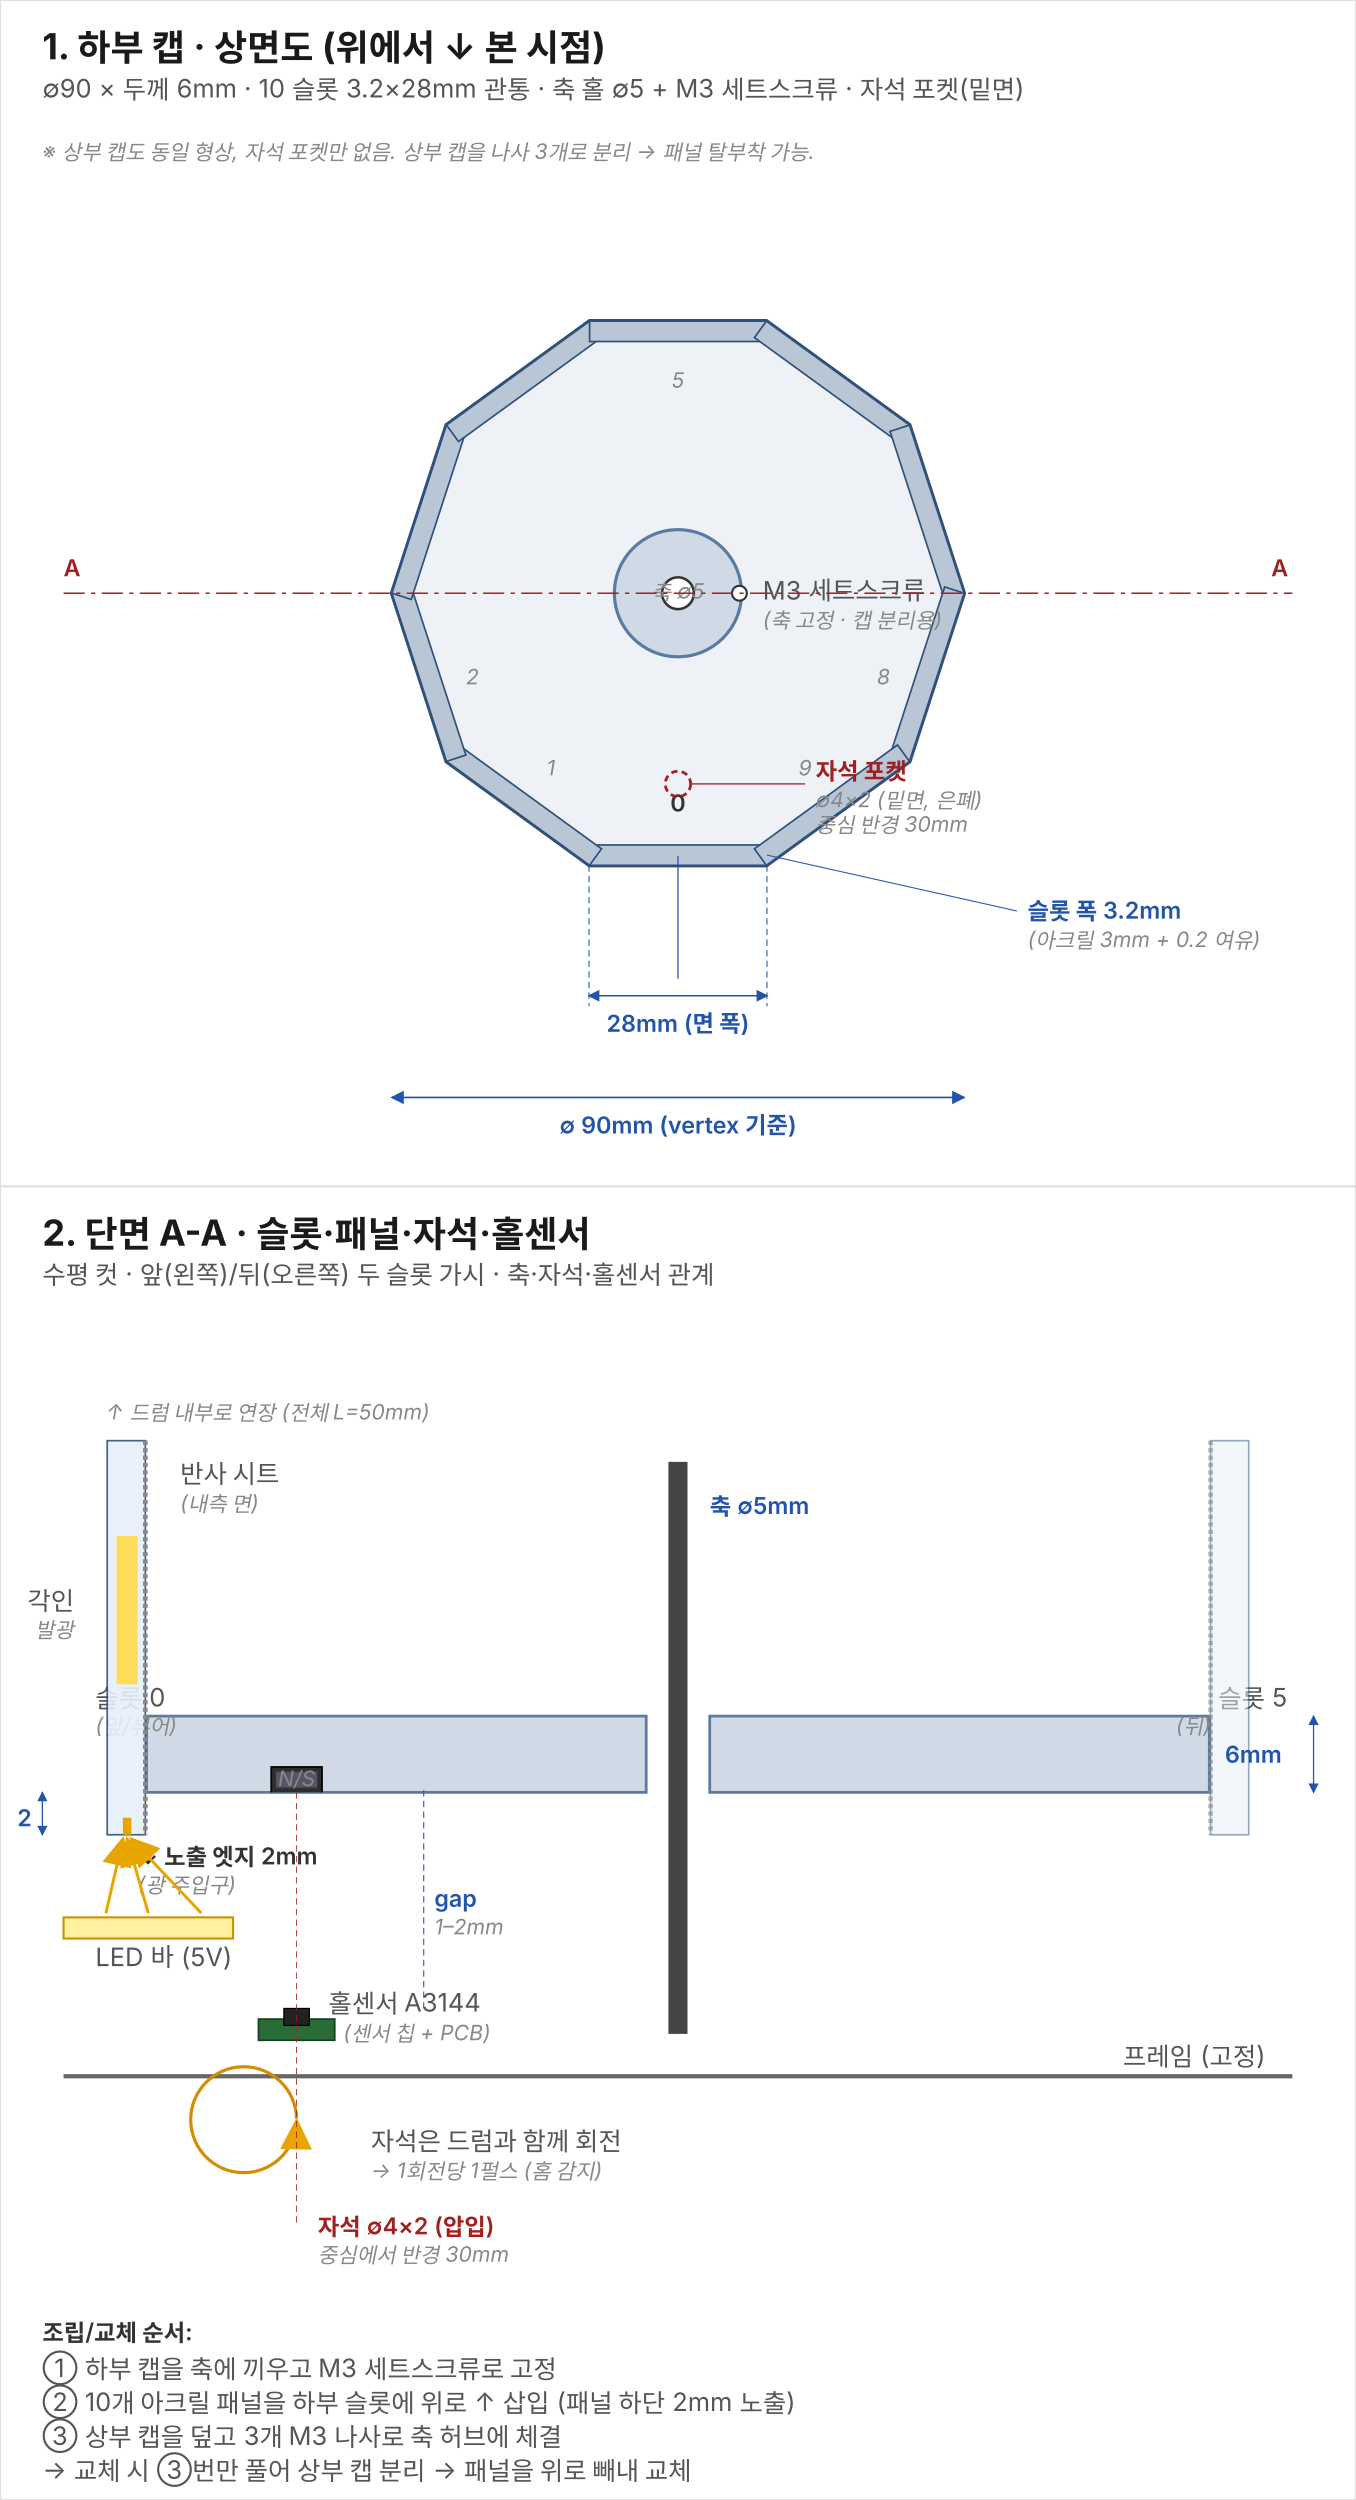
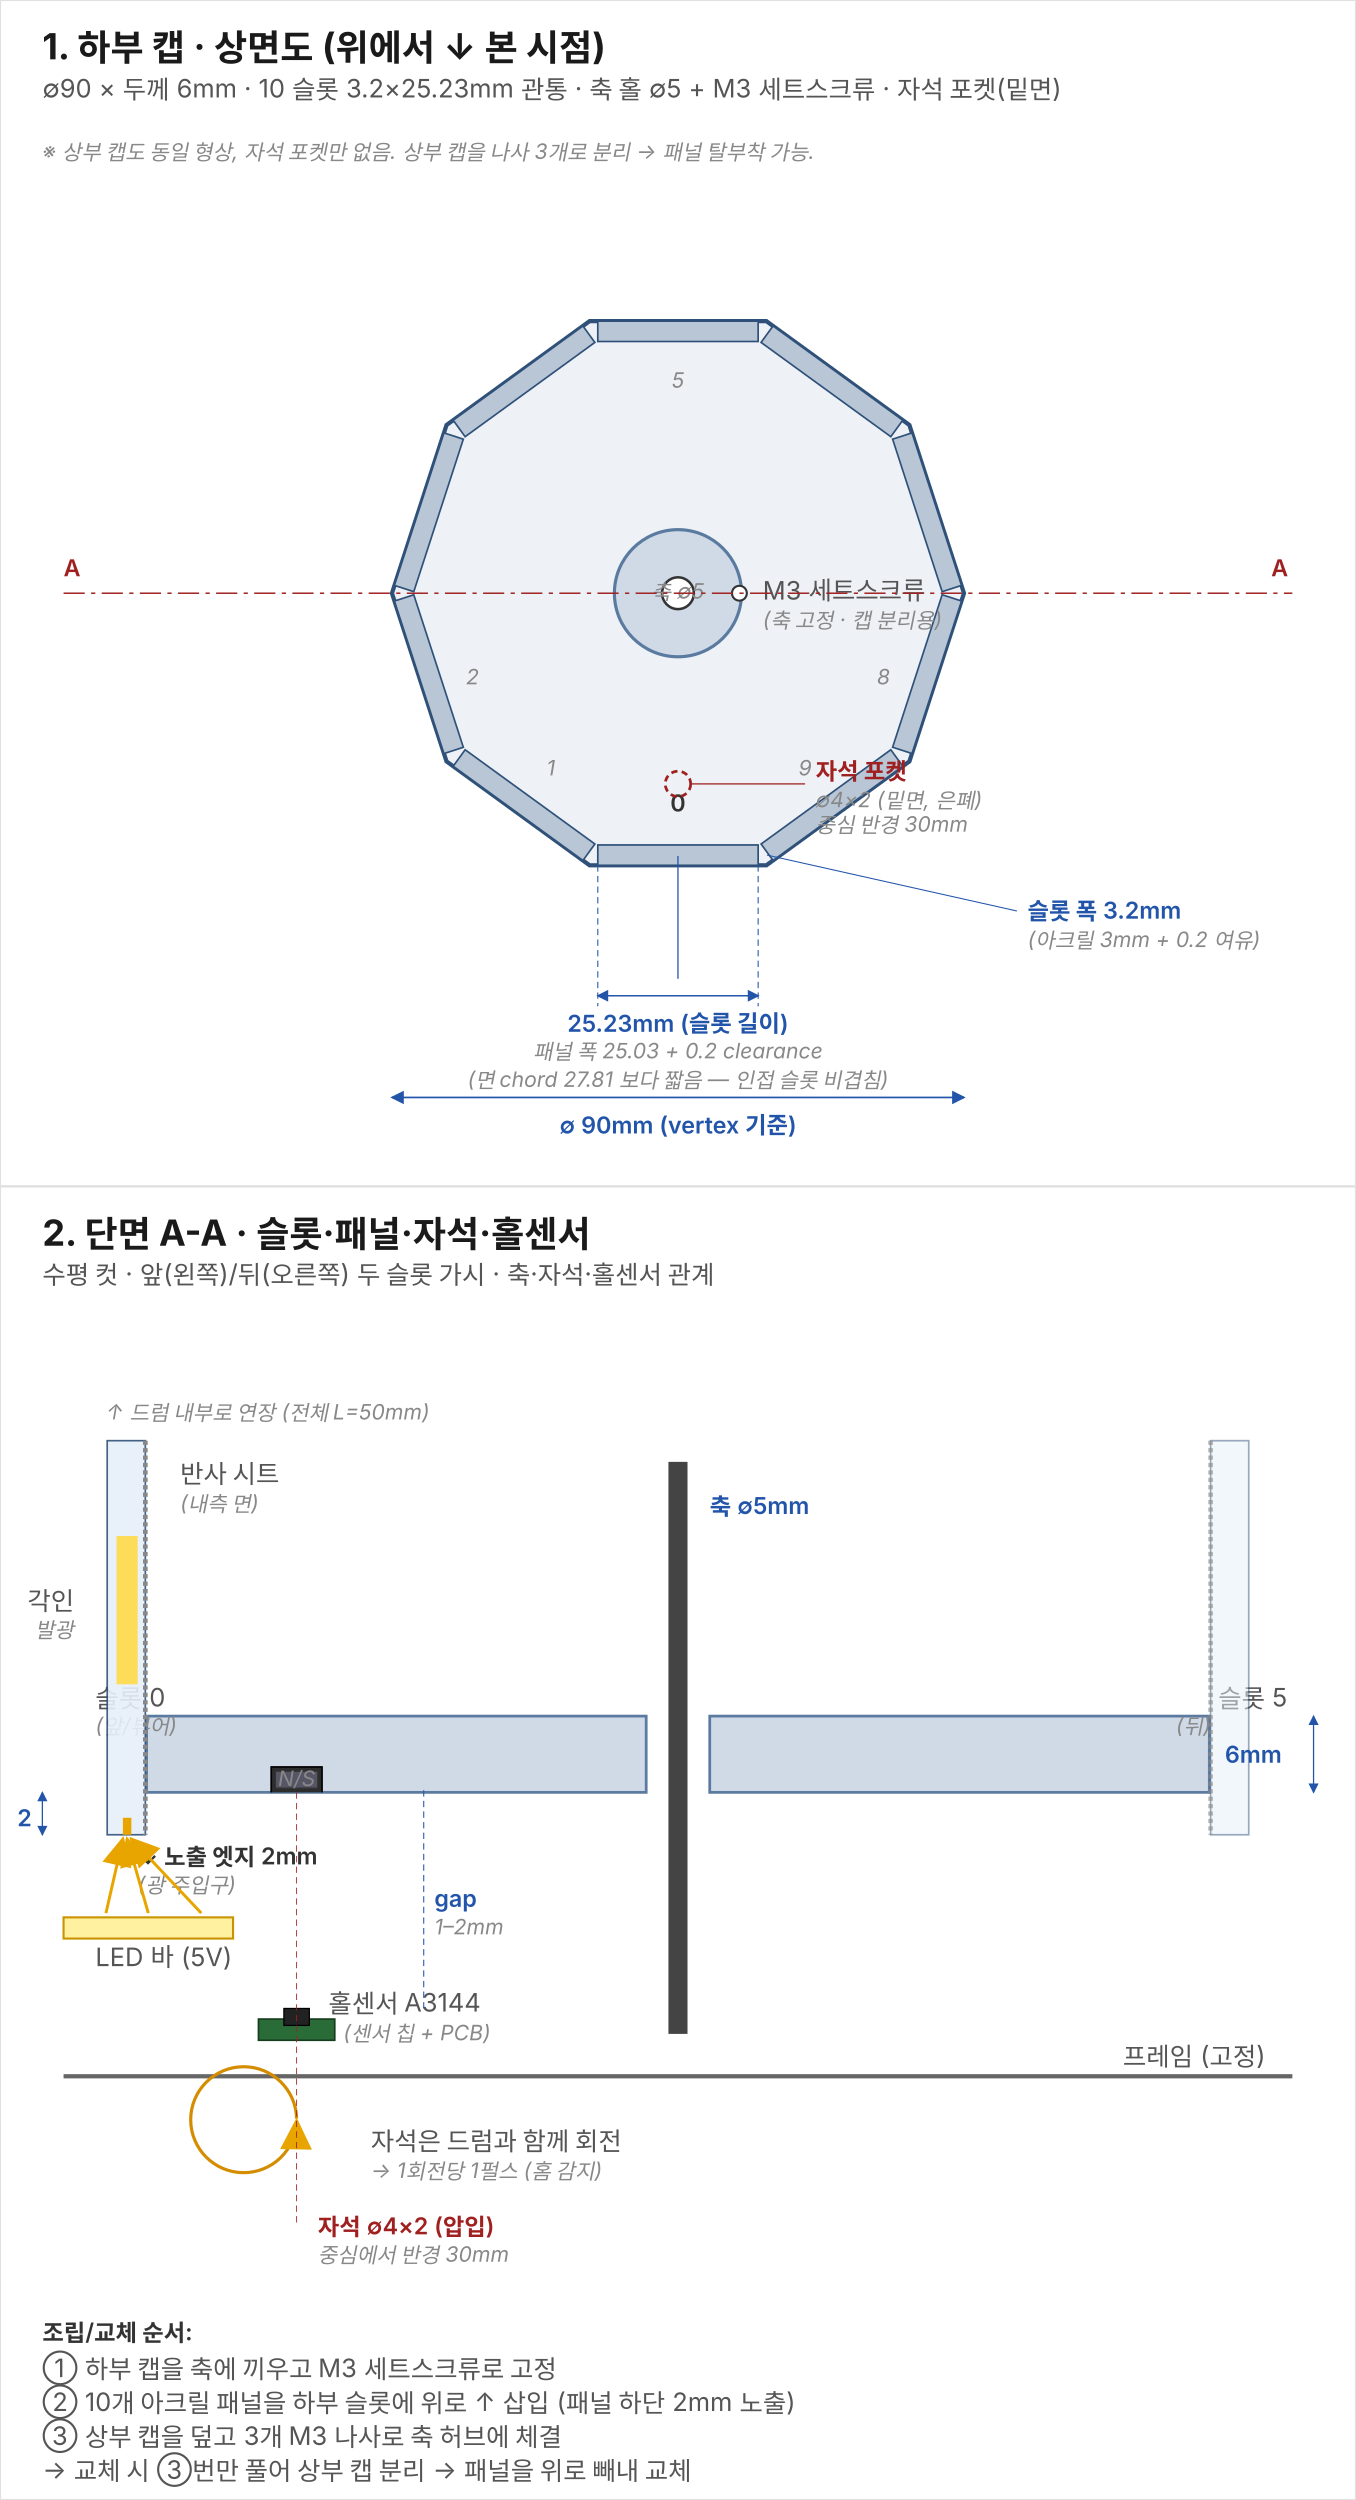
<svg xmlns="http://www.w3.org/2000/svg" viewBox="0 0 640 1180" style="background:#fafafa; max-width:100%; height:auto; font-family: system-ui,-apple-system,sans-serif;">
  <defs>
    <marker id="ar" markerWidth="10" markerHeight="10" refX="9" refY="5" orient="auto">
      <path d="M0,0 L10,5 L0,10 z" fill="#e8a500" />
    </marker>
    <marker id="arB" markerWidth="8" markerHeight="8" refX="7" refY="4" orient="auto">
      <path d="M0,0 L8,4 L0,8 z" fill="#2255aa" />
    </marker>
    <marker id="arBs" markerWidth="8" markerHeight="8" refX="1" refY="4" orient="auto">
      <path d="M8,0 L0,4 L8,8 z" fill="#2255aa" />
    </marker>
  </defs>
  <style>
    .title { font-size: 17px; font-weight: 700; fill: #1a1a1a; }
    .sub { font-size: 12px; fill: #555; }
    .lbl { font-size: 11px; fill: #333; font-weight: 600; }
    .dim { font-size: 11px; fill: #2255aa; font-weight: 600; }
    .hid { font-size: 11px; fill: #a02020; font-weight: 600; }
    .note { font-size: 10px; fill: #888; font-style: italic; }
  </style>
  <g>
    <rect x="0" y="0" width="640" height="560" fill="#fff" stroke="#e0e0e0" />
    <text x="20" y="28" class="title">1. 하부 캡 · 상면도 (위에서 ↓ 본 시점)</text>
-     <text x="20" y="46" class="sub">∅90 × 두께 6mm · 10 슬롯 3.2×28mm 관통 · 축 홀 ∅5 + M3 세트스크류 · 자석 포켓(밑면)</text>
+     <text x="20" y="46" class="sub">∅90 × 두께 6mm · 10 슬롯 3.2×25.23mm 관통 · 축 홀 ∅5 + M3 세트스크류 · 자석 포켓(밑면)</text>
    <polygon points="361.72,408.42 278.28,408.42 210.76,359.39 185,280 210.76,200.61 278.28,151.58 361.72,151.58 429.24,200.61 455,280 429.24,359.39" fill="#eef2f7" stroke="#2f5179" stroke-width="2" />
    <g fill="#b8c6d6" stroke="#2f5179" stroke-width="0.8">
-       <rect x="278.28" y="398.82" width="83.44" height="9.6" />
+       <rect x="282.16" y="398.82" width="75.69" height="9.6" />
      <g transform="rotate(36 320 280)">
-         <rect x="278.28" y="398.82" width="83.44" height="9.6" />
+         <rect x="282.16" y="398.82" width="75.69" height="9.6" />
      </g>
      <g transform="rotate(72 320 280)">
-         <rect x="278.28" y="398.82" width="83.44" height="9.6" />
+         <rect x="282.16" y="398.82" width="75.69" height="9.6" />
      </g>
      <g transform="rotate(108 320 280)">
-         <rect x="278.28" y="398.82" width="83.44" height="9.6" />
+         <rect x="282.16" y="398.82" width="75.69" height="9.6" />
      </g>
      <g transform="rotate(144 320 280)">
-         <rect x="278.28" y="398.82" width="83.44" height="9.6" />
+         <rect x="282.16" y="398.82" width="75.69" height="9.6" />
      </g>
      <g transform="rotate(180 320 280)">
-         <rect x="278.28" y="398.82" width="83.44" height="9.6" />
+         <rect x="282.16" y="398.82" width="75.69" height="9.6" />
      </g>
      <g transform="rotate(216 320 280)">
-         <rect x="278.28" y="398.82" width="83.44" height="9.6" />
+         <rect x="282.16" y="398.82" width="75.69" height="9.6" />
      </g>
      <g transform="rotate(252 320 280)">
-         <rect x="278.28" y="398.82" width="83.44" height="9.6" />
+         <rect x="282.16" y="398.82" width="75.69" height="9.6" />
      </g>
      <g transform="rotate(288 320 280)">
-         <rect x="278.28" y="398.82" width="83.44" height="9.6" />
+         <rect x="282.16" y="398.82" width="75.69" height="9.6" />
      </g>
      <g transform="rotate(324 320 280)">
-         <rect x="278.28" y="398.82" width="83.44" height="9.6" />
+         <rect x="282.16" y="398.82" width="75.69" height="9.6" />
      </g>
    </g>
    <text x="320" y="383" class="lbl" text-anchor="middle">0</text>
    <text x="260" y="366" class="note" text-anchor="middle">1</text>
    <text x="380" y="366" class="note" text-anchor="middle">9</text>
    <text x="223" y="323" class="note" text-anchor="middle">2</text>
    <text x="417" y="323" class="note" text-anchor="middle">8</text>
    <text x="320" y="183" class="note" text-anchor="middle">5</text>
    <circle cx="320" cy="280" r="30" fill="#d0dae7" stroke="#5a7aa0" stroke-width="1.5" />
    <circle cx="320" cy="280" r="7.5" fill="#fff" stroke="#333" stroke-width="1.2" />
    <text x="320" y="283" class="note" text-anchor="middle" font-size="8">축 ∅5</text>
    <circle cx="349" cy="280" r="3.5" fill="#fff" stroke="#333" stroke-width="1" />
    <text x="360" y="283" class="sub" font-size="10">M3 세트스크류</text>
    <text x="360" y="296" class="note" font-size="9">(축 고정 · 캡 분리용)</text>
    <circle cx="320" cy="370" r="6" fill="none" stroke="#a02020" stroke-width="1.3" stroke-dasharray="3,2" />
    <line x1="326" y1="370" x2="380" y2="370" stroke="#a02020" stroke-width="0.6" />
    <text x="385" y="368" class="hid">자석 포켓</text>
    <text x="385" y="381" class="note" fill="#a02020">∅4×2 (밑면, 은폐)</text>
    <text x="385" y="393" class="note" fill="#a02020">중심 반경 30mm</text>
    <line x1="30" y1="280" x2="610" y2="280" stroke="#a02020" stroke-width="0.7" stroke-dasharray="10,3,2,3" />
    <text x="30" y="272" class="hid">A</text>
    <text x="600" y="272" class="hid">A</text>
    <line x1="320" y1="404" x2="320" y2="462" stroke="#2255aa" stroke-width="0.6" />
-     <line x1="278" y1="408.42" x2="278" y2="475" stroke="#2255aa" stroke-width="0.5" stroke-dasharray="3,2" />
-     <line x1="362" y1="408.42" x2="362" y2="475" stroke="#2255aa" stroke-width="0.5" stroke-dasharray="3,2" />
-     <line x1="278" y1="470" x2="362" y2="470" stroke="#2255aa" stroke-width="0.7" marker-start="url(#arBs)" marker-end="url(#arB)" />
-     <text x="320" y="487" class="dim" text-anchor="middle">28mm (면 폭)</text>
+     <line x1="282.16" y1="408.42" x2="282.16" y2="475" stroke="#2255aa" stroke-width="0.5" stroke-dasharray="3,2" />
+     <line x1="357.85" y1="408.42" x2="357.85" y2="475" stroke="#2255aa" stroke-width="0.5" stroke-dasharray="3,2" />
+     <line x1="282.16" y1="470" x2="357.85" y2="470" stroke="#2255aa" stroke-width="0.7" marker-start="url(#arBs)" marker-end="url(#arB)" />
+     <text x="320" y="487" class="dim" text-anchor="middle">25.23mm (슬롯 길이)</text>
+     <text x="320" y="500" class="note" text-anchor="middle">패널 폭 25.03 + 0.2 clearance</text>
+     <text x="320" y="513" class="note" text-anchor="middle">(면 chord 27.81 보다 짧음 — 인접 슬롯 비겹침)</text>
    <line x1="362" y1="403.6" x2="480" y2="430" stroke="#2255aa" stroke-width="0.5" />
    <text x="485" y="434" class="dim">슬롯 폭 3.2mm</text>
    <text x="485" y="447" class="note">(아크릴 3mm + 0.2 여유)</text>
    <line x1="185" y1="518" x2="455" y2="518" stroke="#2255aa" stroke-width="0.8" marker-start="url(#arBs)" marker-end="url(#arB)" />
    <text x="320" y="535" class="dim" text-anchor="middle">∅ 90mm (vertex 기준)</text>
    <text x="20" y="75" class="note">※ 상부 캡도 동일 형상, 자석 포켓만 없음. 상부 캡을 나사 3개로 분리 → 패널 탈부착 가능.</text>
  </g>
  <g transform="translate(0,560)">
    <rect x="0" y="0" width="640" height="620" fill="#fff" stroke="#e0e0e0" />
    <text x="20" y="28" class="title">2. 단면 A-A · 슬롯·패널·자석·홀센서</text>
    <text x="20" y="46" class="sub">수평 컷 · 앞(왼쪽)/뒤(오른쪽) 두 슬롯 가시 · 축·자석·홀센서 관계</text>
    <text x="50" y="110" class="note">↑ 드럼 내부로 연장 (전체 L=50mm)</text>
    <rect x="69.2" y="250" width="235.8" height="36" fill="#d0dae7" stroke="#5a7aa0" stroke-width="1.3" />
    <rect x="335" y="250" width="235.8" height="36" fill="#d0dae7" stroke="#5a7aa0" stroke-width="1.3" />
    <path d="M 128 286 L 128 274 L 152 274 L 152 286" fill="#2d2d2d" stroke="#000" stroke-width="0.8" />
    <rect x="130" y="276" width="20" height="8" fill="#556" stroke="#333" stroke-width="0.6" />
    <text x="140" y="283" class="note" text-anchor="middle" font-size="8" fill="#fff">N/S</text>
    <text x="45" y="246" class="sub">슬롯 0</text>
    <text x="45" y="258" class="note">(앞/뷰어)</text>
    <text x="575" y="246" class="sub">슬롯 5</text>
    <text x="555" y="258" class="note">(뒤)</text>
    <line x1="320" y1="130" x2="320" y2="400" stroke="#444" stroke-width="9" />
    <text x="335" y="155" class="dim">축 ∅5mm</text>
    <rect x="50.6" y="120" width="18" height="186" fill="#e6f0fa" stroke="#2f5179" stroke-width="0.8" opacity="0.9" />
    <line x1="68.6" y1="120" x2="68.6" y2="306" stroke="#888" stroke-width="2.2" stroke-dasharray="2,1.5" />
    <text x="85" y="140" class="sub">반사 시트</text>
    <text x="85" y="153" class="note">(내측 면)</text>
    <rect x="55" y="165" width="10" height="70" fill="#ffd83d" opacity="0.85" />
    <text x="35" y="200" class="sub" text-anchor="end">각인</text>
    <text x="35" y="213" class="note" text-anchor="end">발광</text>
    <line x1="60" y1="298" x2="60" y2="306" stroke="#e8a500" stroke-width="4" />
    <text x="65" y="320" class="lbl" fill="#b37400">↓ 노출 엣지 2mm</text>
    <text x="65" y="333" class="note" fill="#b37400">(광 주입구)</text>
    <rect x="571.4" y="120" width="18" height="186" fill="#e6f0fa" stroke="#2f5179" stroke-width="0.8" opacity="0.5" />
    <line x1="571.4" y1="120" x2="571.4" y2="306" stroke="#888" stroke-width="2.2" stroke-dasharray="2,1.5" opacity="0.6" />
    <rect x="30" y="345" width="80" height="10" fill="#fff1a0" stroke="#c99400" />
    <text x="45" y="368" class="sub">LED 바 (5V)</text>
    <line x1="50" y1="343" x2="58" y2="308" stroke="#e8a500" stroke-width="1.4" marker-end="url(#ar)" />
    <line x1="70" y1="343" x2="60" y2="308" stroke="#e8a500" stroke-width="1.4" marker-end="url(#ar)" />
    <line x1="95" y1="343" x2="62" y2="308" stroke="#e8a500" stroke-width="1.4" marker-end="url(#ar)" />
    <line x1="30" y1="420" x2="610" y2="420" stroke="#666" stroke-width="2" />
    <text x="530" y="415" class="sub">프레임 (고정)</text>
    <rect x="122" y="393" width="36" height="10" fill="#2a6c38" stroke="#163d1e" stroke-width="0.8" />
    <rect x="134" y="388" width="12" height="8" fill="#222" stroke="#000" stroke-width="0.6" />
    <text x="155" y="390" class="sub">홀센서 A3144</text>
    <text x="162" y="403" class="note">(센서 칩 + PCB)</text>
    <line x1="200" y1="285" x2="200" y2="388" stroke="#2255aa" stroke-width="0.5" stroke-dasharray="3,2" />
    <text x="205" y="340" class="dim">gap</text>
    <text x="205" y="353" class="note">1–2mm</text>
    <path d="M 140 440 A 25 25 0 1 0 140 441" fill="none" stroke="#d48c00" stroke-width="1.5" marker-end="url(#ar)" />
    <text x="175" y="455" class="sub" fill="#b37400">자석은 드럼과 함께 회전</text>
    <text x="175" y="468" class="note" fill="#b37400">→ 1회전당 1펄스 (홈 감지)</text>
    <line x1="620" y1="250" x2="620" y2="286" stroke="#2255aa" stroke-width="0.6" marker-start="url(#arBs)" marker-end="url(#arB)" />
    <text x="605" y="272" class="dim" text-anchor="end">6mm</text>
    <line x1="20" y1="286" x2="20" y2="306" stroke="#2255aa" stroke-width="0.6" marker-start="url(#arBs)" marker-end="url(#arB)" />
    <text x="15" y="302" class="dim" text-anchor="end">2</text>
    <line x1="140" y1="286" x2="140" y2="490" stroke="#a02020" stroke-width="0.4" stroke-dasharray="3,2" />
    <text x="150" y="495" class="hid">자석 ∅4×2 (압입)</text>
    <text x="150" y="508" class="note" fill="#a02020">중심에서 반경 30mm</text>
    <text x="20" y="545" class="lbl">조립/교체 순서:</text>
    <text x="20" y="562" class="sub">① 하부 캡을 축에 끼우고 M3 세트스크류로 고정</text>
    <text x="20" y="578" class="sub">② 10개 아크릴 패널을 하부 슬롯에 위로 ↑ 삽입 (패널 하단 2mm 노출)</text>
    <text x="20" y="594" class="sub">③ 상부 캡을 덮고 3개 M3 나사로 축 허브에 체결</text>
    <text x="20" y="610" class="sub">→ 교체 시 ③번만 풀어 상부 캡 분리 → 패널을 위로 빼내 교체</text>
  </g>
</svg>
